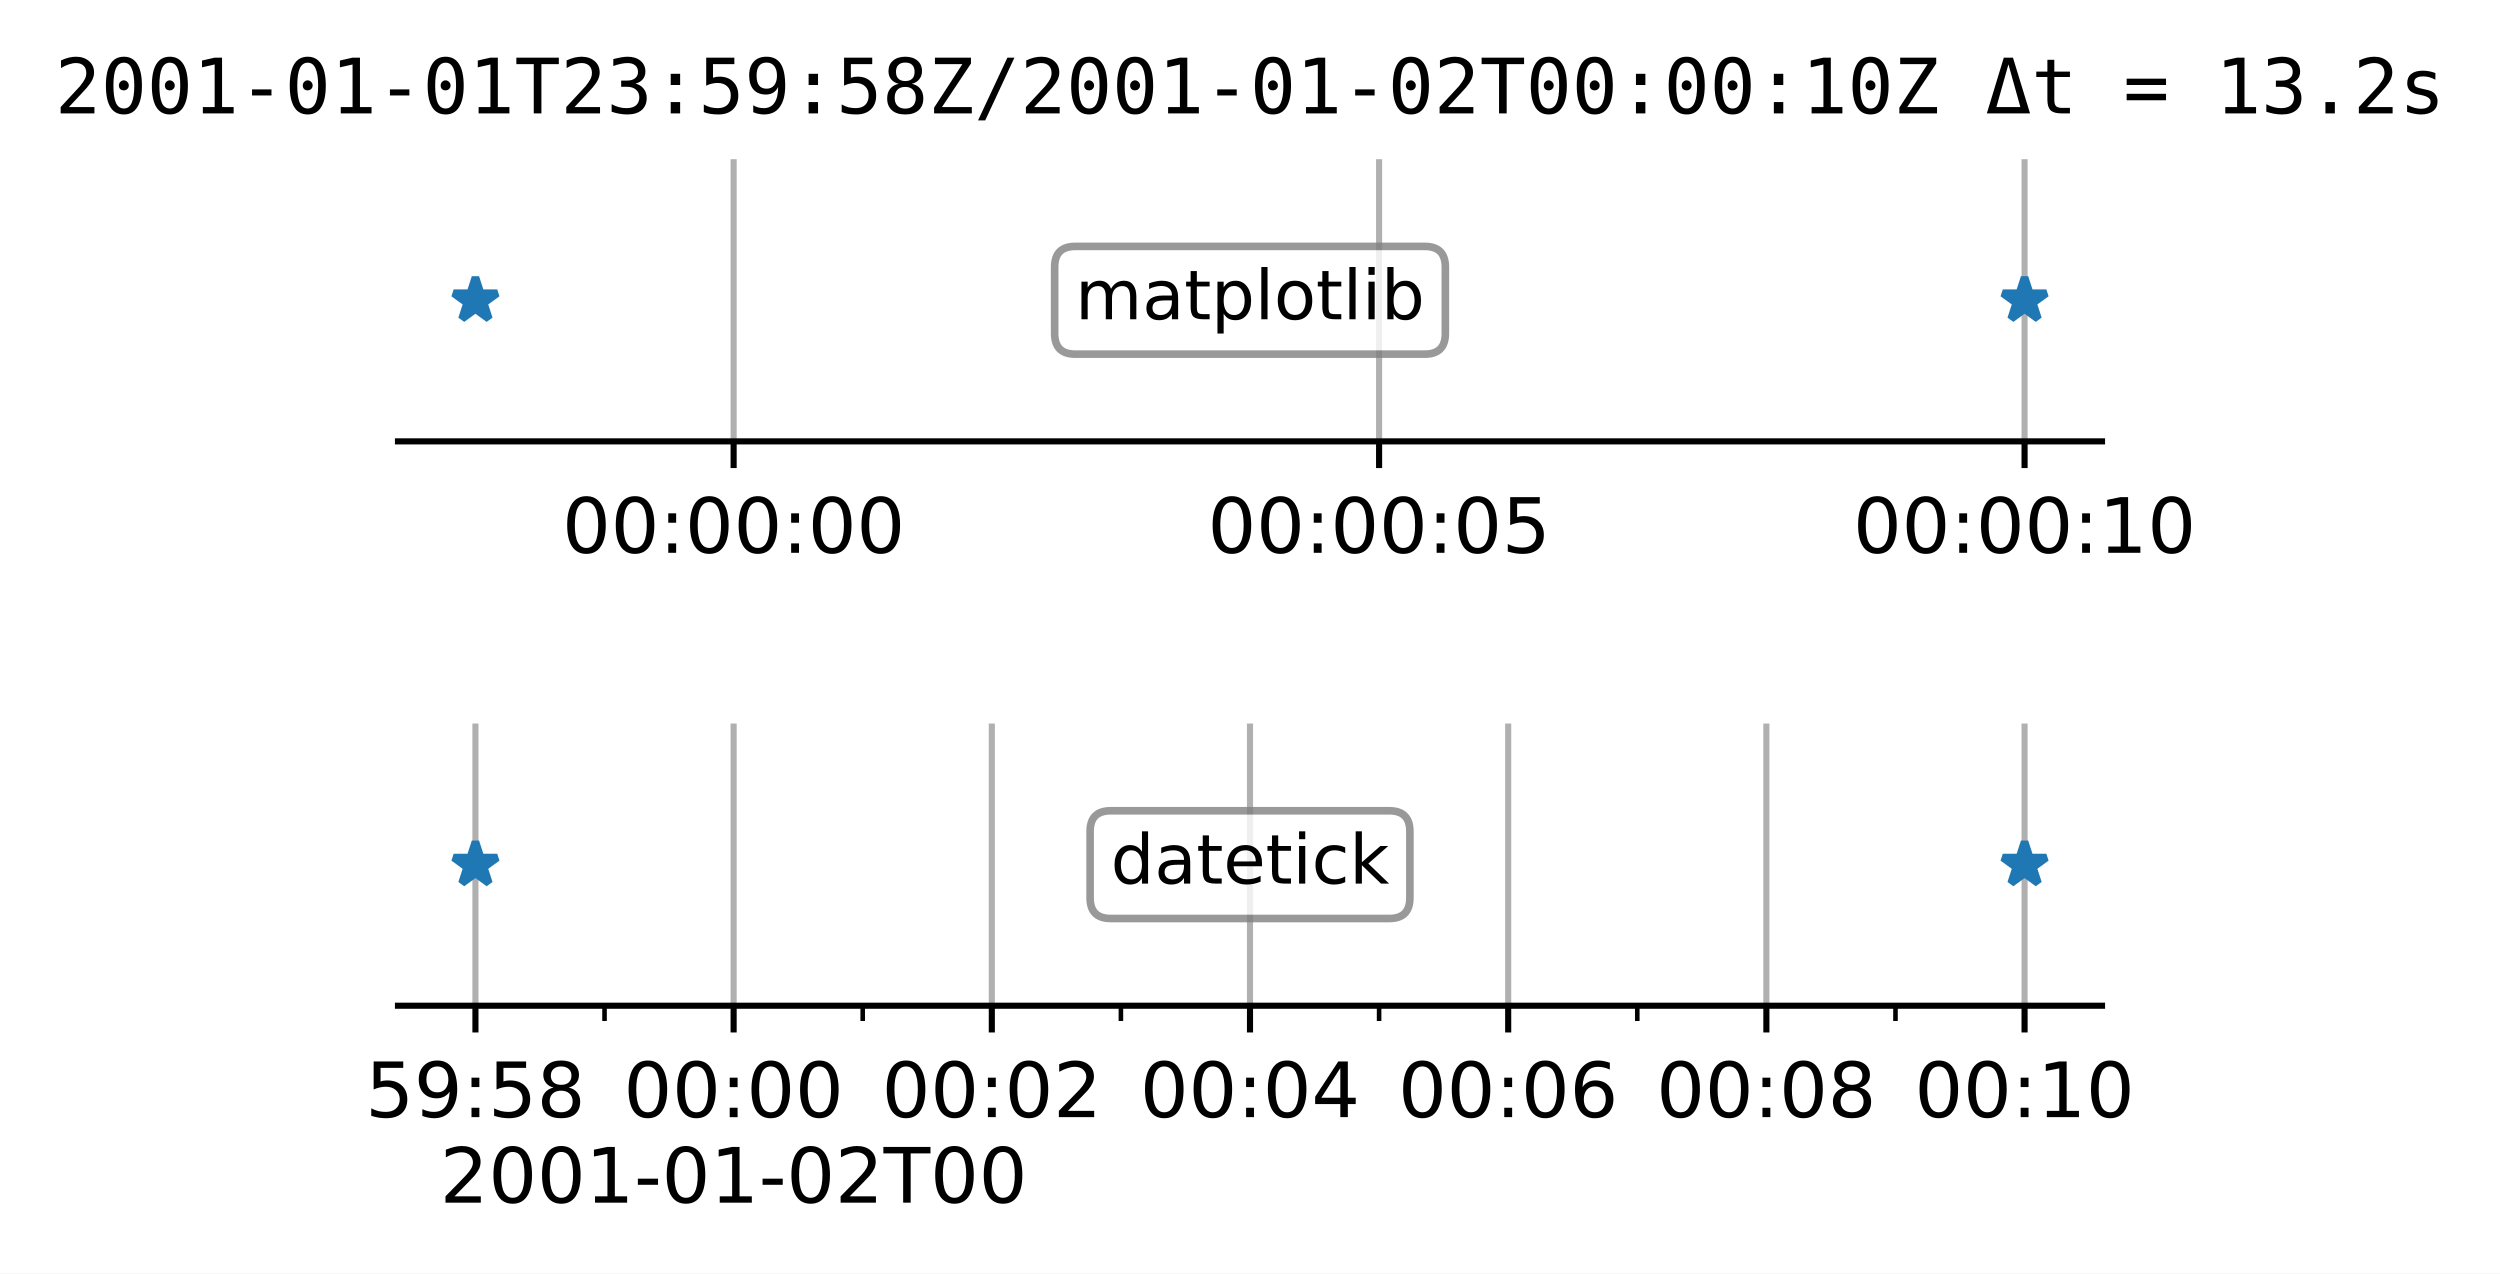
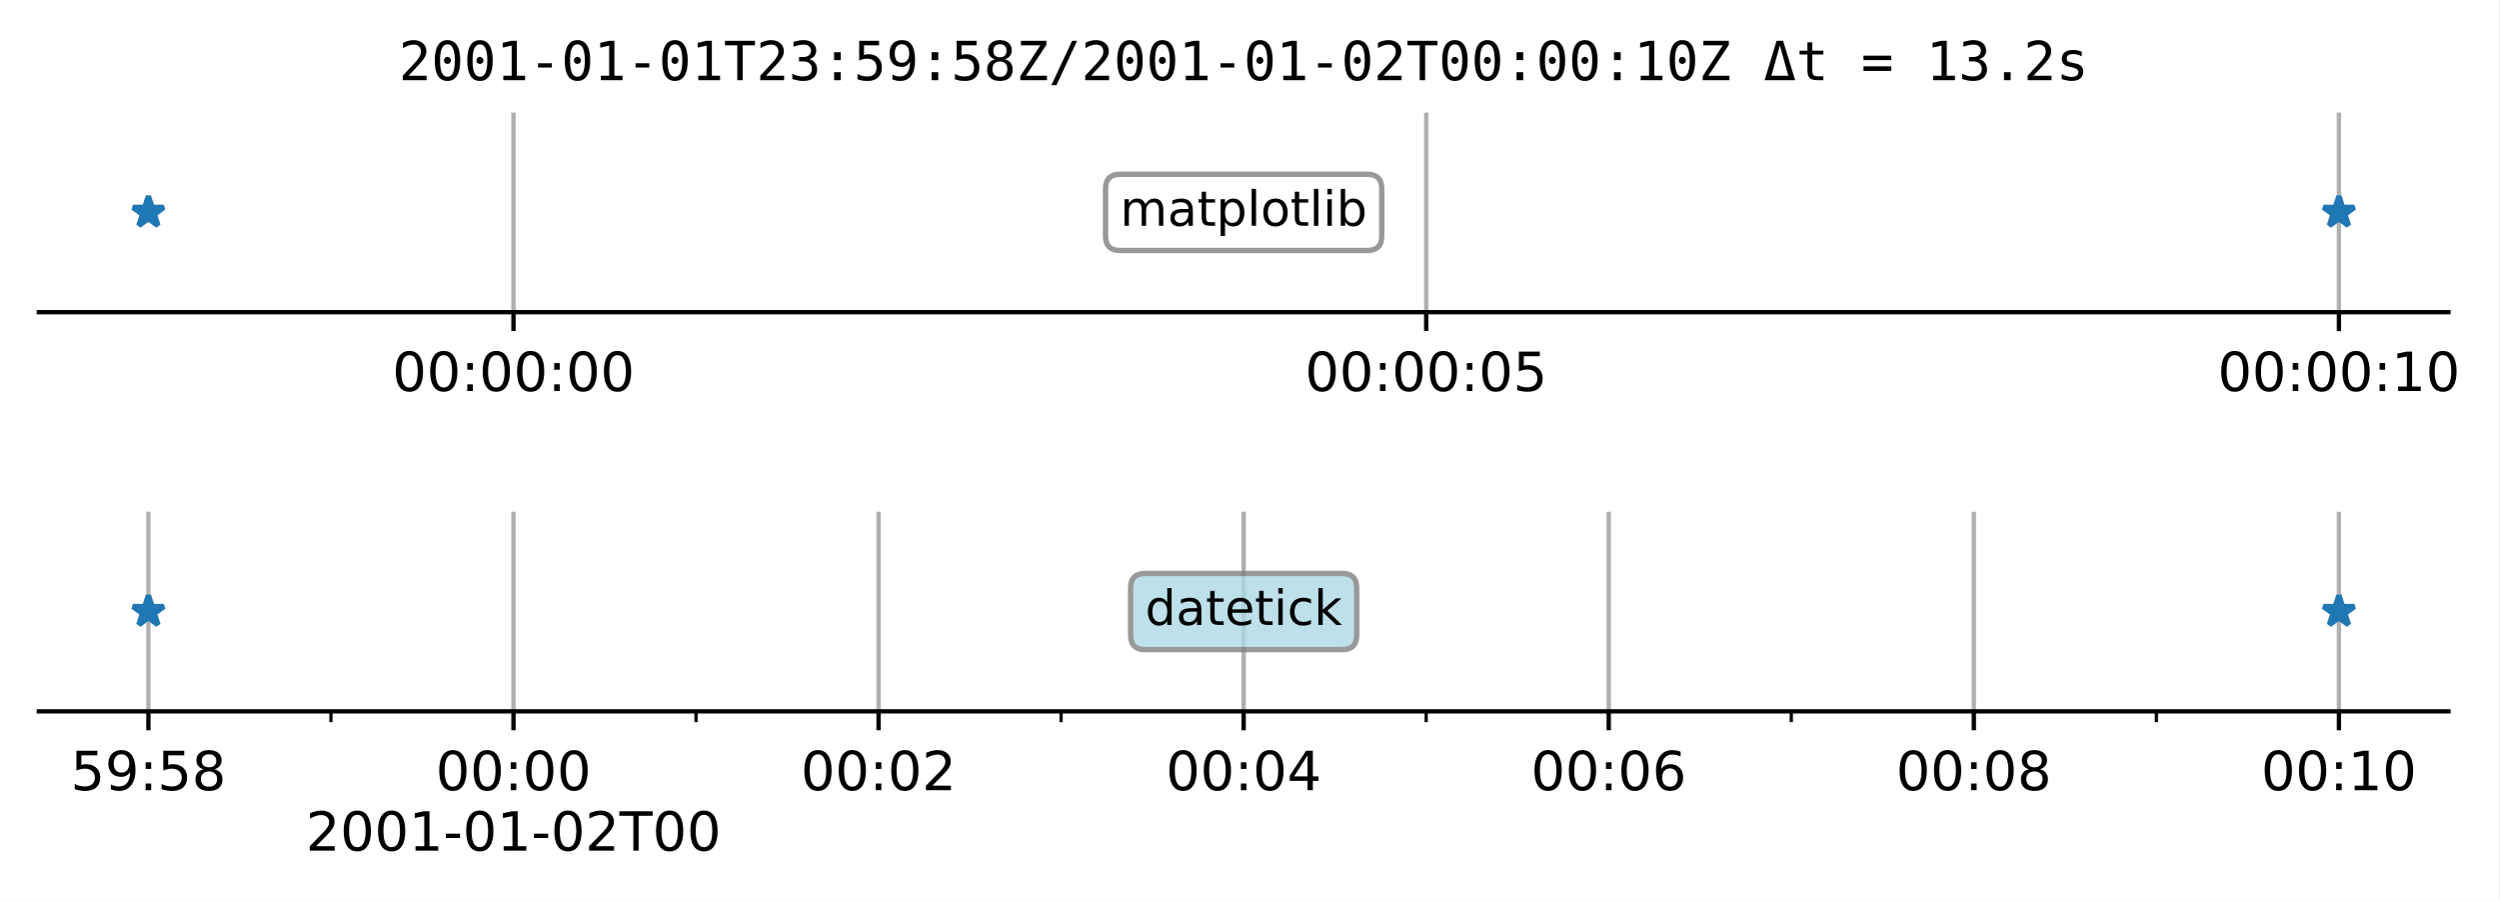
- <svg xmlns="http://www.w3.org/2000/svg" xmlns:xlink="http://www.w3.org/1999/xlink" width="327.456pt" height="166.808pt" viewBox="0 0 327.456 166.808" version="1.1">
+ <svg xmlns="http://www.w3.org/2000/svg" xmlns:xlink="http://www.w3.org/1999/xlink" width="462.965pt" height="166.808pt" viewBox="0 0 462.965 166.808" version="1.1">
  <defs>
    <style type="text/css">*{stroke-linejoin: round; stroke-linecap: butt}</style>
  </defs>
  <g id="figure_1">
    <g id="patch_1">
-       <path d="M 0 166.808  L 327.456 166.808  L 327.456 0  L 0 0  z " style="fill: #ffffff" />
+       <path d="M 0 166.808  L 462.965 166.808  L 462.965 0  L 0 0  z " style="fill: #ffffff" />
    </g>
    <g id="axes_1">
      <g id="patch_2">
-         <path d="M 52.128 57.812  L 275.328 57.812  L 275.328 20.852  L 52.128 20.852  z " style="fill: #ffffff" />
+         <path d="M 7.2 57.812  L 453.6 57.812  L 453.6 20.852  L 7.2 20.852  z " style="fill: #ffffff" />
      </g>
      <g id="matplotlib.axis_1">
        <g id="xtick_1">
          <g id="line2d_1">
-             <path d="M 96.092 57.812  L 96.092 20.852  " clip-path="url(#p6392912a0c)" style="fill: none; stroke: #b0b0b0; stroke-width: 0.8; stroke-linecap: square" />
+             <path d="M 95.127 57.812  L 95.127 20.852  " clip-path="url(#p6fb5cd270e)" style="fill: none; stroke: #b0b0b0; stroke-width: 0.8; stroke-linecap: square" />
          </g>
          <g id="line2d_2">
            <defs>
              <path id="m1e6c41ab66" d="M 0 0  L 0 3.5  " style="stroke: #000000; stroke-width: 0.8" />
            </defs>
            <g>
-               <use xlink:href="#m1e6c41ab66" x="96.092" y="57.812" style="stroke: #000000; stroke-width: 0.8" />
+               <use xlink:href="#m1e6c41ab66" x="95.127" y="57.812" style="stroke: #000000; stroke-width: 0.8" />
            </g>
          </g>
          <g id="text_1">
-             <text style="font-size: 10px; font-family: 'DejaVu Sans', 'Bitstream Vera Sans', 'Computer Modern Sans Serif', 'Lucida Grande', 'Verdana', 'Geneva', 'Lucid', 'Arial', 'Helvetica', 'Avant Garde', sans-serif; text-anchor: middle" x="96.092" y="72.41" transform="rotate(-0 96.09176 72.41)">00:00:00</text>
+             <text style="font-size: 10px; font-family: 'DejaVu Sans', 'Bitstream Vera Sans', 'Computer Modern Sans Serif', 'Lucida Grande', 'Verdana', 'Geneva', 'Lucid', 'Arial', 'Helvetica', 'Avant Garde', sans-serif; text-anchor: middle" x="95.127" y="72.41" transform="rotate(-0 95.12728 72.41)">00:00:00</text>
          </g>
        </g>
        <g id="xtick_2">
          <g id="line2d_3">
-             <path d="M 180.637 57.812  L 180.637 20.852  " clip-path="url(#p6392912a0c)" style="fill: none; stroke: #b0b0b0; stroke-width: 0.8; stroke-linecap: square" />
+             <path d="M 264.218 57.812  L 264.218 20.852  " clip-path="url(#p6fb5cd270e)" style="fill: none; stroke: #b0b0b0; stroke-width: 0.8; stroke-linecap: square" />
          </g>
          <g id="line2d_4">
            <g>
-               <use xlink:href="#m1e6c41ab66" x="180.637" y="57.812" style="stroke: #000000; stroke-width: 0.8" />
+               <use xlink:href="#m1e6c41ab66" x="264.218" y="57.812" style="stroke: #000000; stroke-width: 0.8" />
            </g>
          </g>
          <g id="text_2">
-             <text style="font-size: 10px; font-family: 'DejaVu Sans', 'Bitstream Vera Sans', 'Computer Modern Sans Serif', 'Lucida Grande', 'Verdana', 'Geneva', 'Lucid', 'Arial', 'Helvetica', 'Avant Garde', sans-serif; text-anchor: middle" x="180.637" y="72.41" transform="rotate(-0 180.6372 72.41)">00:00:05</text>
+             <text style="font-size: 10px; font-family: 'DejaVu Sans', 'Bitstream Vera Sans', 'Computer Modern Sans Serif', 'Lucida Grande', 'Verdana', 'Geneva', 'Lucid', 'Arial', 'Helvetica', 'Avant Garde', sans-serif; text-anchor: middle" x="264.218" y="72.41" transform="rotate(-0 264.2182 72.41)">00:00:05</text>
          </g>
        </g>
        <g id="xtick_3">
          <g id="line2d_5">
-             <path d="M 265.183 57.812  L 265.183 20.852  " clip-path="url(#p6392912a0c)" style="fill: none; stroke: #b0b0b0; stroke-width: 0.8; stroke-linecap: square" />
+             <path d="M 433.309 57.812  L 433.309 20.852  " clip-path="url(#p6fb5cd270e)" style="fill: none; stroke: #b0b0b0; stroke-width: 0.8; stroke-linecap: square" />
          </g>
          <g id="line2d_6">
            <g>
-               <use xlink:href="#m1e6c41ab66" x="265.183" y="57.812" style="stroke: #000000; stroke-width: 0.8" />
+               <use xlink:href="#m1e6c41ab66" x="433.309" y="57.812" style="stroke: #000000; stroke-width: 0.8" />
            </g>
          </g>
          <g id="text_3">
-             <text style="font-size: 10px; font-family: 'DejaVu Sans', 'Bitstream Vera Sans', 'Computer Modern Sans Serif', 'Lucida Grande', 'Verdana', 'Geneva', 'Lucid', 'Arial', 'Helvetica', 'Avant Garde', sans-serif; text-anchor: middle" x="265.183" y="72.41" transform="rotate(-0 265.1827 72.41)">00:00:10</text>
+             <text style="font-size: 10px; font-family: 'DejaVu Sans', 'Bitstream Vera Sans', 'Computer Modern Sans Serif', 'Lucida Grande', 'Verdana', 'Geneva', 'Lucid', 'Arial', 'Helvetica', 'Avant Garde', sans-serif; text-anchor: middle" x="433.309" y="72.41" transform="rotate(-0 433.3091 72.41)">00:00:10</text>
          </g>
        </g>
      </g>
      <g id="line2d_7">
        <defs>
          <path id="maf42e94cd1" d="M 0 -3  L -0.674 -0.927  L -2.853 -0.927  L -1.09 0.354  L -1.763 2.427  L -0 1.146  L 1.763 2.427  L 1.09 0.354  L 2.853 -0.927  L 0.674 -0.927  z " style="stroke: #1f77b4; stroke-linejoin: bevel" />
        </defs>
-         <g clip-path="url(#p6392912a0c)">
-           <use xlink:href="#maf42e94cd1" x="62.274" y="39.332" style="fill: #1f77b4; stroke: #1f77b4; stroke-linejoin: bevel" />
-           <use xlink:href="#maf42e94cd1" x="265.183" y="39.332" style="fill: #1f77b4; stroke: #1f77b4; stroke-linejoin: bevel" />
+         <g clip-path="url(#p6fb5cd270e)">
+           <use xlink:href="#maf42e94cd1" x="27.491" y="39.332" style="fill: #1f77b4; stroke: #1f77b4; stroke-linejoin: bevel" />
+           <use xlink:href="#maf42e94cd1" x="433.309" y="39.332" style="fill: #1f77b4; stroke: #1f77b4; stroke-linejoin: bevel" />
        </g>
      </g>
      <g id="patch_3">
-         <path d="M 52.128 57.812  L 275.328 57.812  " style="fill: none; stroke: #000000; stroke-width: 0.8; stroke-linejoin: miter; stroke-linecap: square" />
+         <path d="M 7.2 57.812  L 453.6 57.812  " style="fill: none; stroke: #000000; stroke-width: 0.8; stroke-linejoin: miter; stroke-linecap: square" />
      </g>
      <g id="text_4">
        <g id="patch_4">
-           <path d="M 140.841 46.387  L 186.615 46.387  Q 189.315 46.387 189.315 43.687  L 189.315 34.976  Q 189.315 32.276 186.615 32.276  L 140.841 32.276  Q 138.141 32.276 138.141 34.976  L 138.141 43.687  Q 138.141 46.387 140.841 46.387  z " style="fill: #ffffff; opacity: 0.8; stroke: #808080; stroke-linejoin: miter" />
-         </g>
-         <text style="font-size: 9px; font-family: 'DejaVu Sans', 'Bitstream Vera Sans', 'Computer Modern Sans Serif', 'Lucida Grande', 'Verdana', 'Geneva', 'Lucid', 'Arial', 'Helvetica', 'Avant Garde', sans-serif; text-anchor: middle" x="163.728" y="41.815" transform="rotate(-0 163.7281 41.815)">matplotlib</text>
+           <path d="M 207.513 46.387  L 253.287 46.387  Q 255.987 46.387 255.987 43.687  L 255.987 34.976  Q 255.987 32.276 253.287 32.276  L 207.513 32.276  Q 204.813 32.276 204.813 34.976  L 204.813 43.687  Q 204.813 46.387 207.513 46.387  z " style="fill: #ffffff; opacity: 0.8; stroke: #808080; stroke-linejoin: miter" />
+         </g>
+         <text style="font-size: 9px; font-family: 'DejaVu Sans', 'Bitstream Vera Sans', 'Computer Modern Sans Serif', 'Lucida Grande', 'Verdana', 'Geneva', 'Lucid', 'Arial', 'Helvetica', 'Avant Garde', sans-serif; text-anchor: middle" x="230.4" y="41.815" transform="rotate(-0 230.4 41.815)">matplotlib</text>
      </g>
      <g id="text_5">
-         <text style="font-size: 10px; font-family: 'DejaVu Sans Mono', 'Bitstream Vera Sans Mono', 'Computer Modern Typewriter', 'Andale Mono', 'Nimbus Mono L', 'Courier New', 'Courier', 'Fixed', 'Terminal', monospace; text-anchor: middle" x="163.728" y="14.852" transform="rotate(-0 163.7281 14.85156)">2001-01-01T23:59:58Z/2001-01-02T00:00:10Z Δt = 13.2s</text>
+         <text style="font-size: 10px; font-family: 'DejaVu Sans Mono', 'Bitstream Vera Sans Mono', 'Computer Modern Typewriter', 'Andale Mono', 'Nimbus Mono L', 'Courier New', 'Courier', 'Fixed', 'Terminal', monospace; text-anchor: middle" x="230.4" y="14.852" transform="rotate(-0 230.4 14.85156)">2001-01-01T23:59:58Z/2001-01-02T00:00:10Z Δt = 13.2s</text>
      </g>
    </g>
    <g id="axes_2">
      <g id="patch_5">
-         <path d="M 52.128 131.732  L 275.328 131.732  L 275.328 94.772  L 52.128 94.772  z " style="fill: #ffffff" />
+         <path d="M 7.2 131.732  L 453.6 131.732  L 453.6 94.772  L 7.2 94.772  z " style="fill: #ffffff" />
      </g>
      <g id="matplotlib.axis_2">
        <g id="xtick_4">
          <g id="line2d_8">
-             <path d="M 62.274 131.732  L 62.274 94.772  " clip-path="url(#p301ed3377b)" style="fill: none; stroke: #b0b0b0; stroke-width: 0.8; stroke-linecap: square" />
+             <path d="M 27.491 131.732  L 27.491 94.772  " clip-path="url(#p59f42ca326)" style="fill: none; stroke: #b0b0b0; stroke-width: 0.8; stroke-linecap: square" />
          </g>
          <g id="line2d_9">
            <g>
-               <use xlink:href="#m1e6c41ab66" x="62.274" y="131.732" style="stroke: #000000; stroke-width: 0.8" />
+               <use xlink:href="#m1e6c41ab66" x="27.491" y="131.732" style="stroke: #000000; stroke-width: 0.8" />
            </g>
          </g>
          <g id="text_6">
-             <text style="font-size: 10px; font-family: 'DejaVu Sans', 'Bitstream Vera Sans', 'Computer Modern Sans Serif', 'Lucida Grande', 'Verdana', 'Geneva', 'Lucid', 'Arial', 'Helvetica', 'Avant Garde', sans-serif; text-anchor: middle" x="62.274" y="146.33" transform="rotate(-0 62.27358 146.33)">59:58</text>
+             <text style="font-size: 10px; font-family: 'DejaVu Sans', 'Bitstream Vera Sans', 'Computer Modern Sans Serif', 'Lucida Grande', 'Verdana', 'Geneva', 'Lucid', 'Arial', 'Helvetica', 'Avant Garde', sans-serif; text-anchor: middle" x="27.491" y="146.33" transform="rotate(-0 27.49091 146.33)">59:58</text>
          </g>
        </g>
        <g id="xtick_5">
          <g id="line2d_10">
-             <path d="M 96.092 131.732  L 96.092 94.772  " clip-path="url(#p301ed3377b)" style="fill: none; stroke: #b0b0b0; stroke-width: 0.8; stroke-linecap: square" />
+             <path d="M 95.127 131.732  L 95.127 94.772  " clip-path="url(#p59f42ca326)" style="fill: none; stroke: #b0b0b0; stroke-width: 0.8; stroke-linecap: square" />
          </g>
          <g id="line2d_11">
            <g>
-               <use xlink:href="#m1e6c41ab66" x="96.092" y="131.732" style="stroke: #000000; stroke-width: 0.8" />
+               <use xlink:href="#m1e6c41ab66" x="95.127" y="131.732" style="stroke: #000000; stroke-width: 0.8" />
            </g>
          </g>
          <g id="text_7">
-             <text style="font-size: 10px; font-family: 'DejaVu Sans', 'Bitstream Vera Sans', 'Computer Modern Sans Serif', 'Lucida Grande', 'Verdana', 'Geneva', 'Lucid', 'Arial', 'Helvetica', 'Avant Garde', sans-serif" transform="translate(81.68239 146.33)">00:00</text>
-             <text style="font-size: 10px; font-family: 'DejaVu Sans', 'Bitstream Vera Sans', 'Computer Modern Sans Serif', 'Lucida Grande', 'Verdana', 'Geneva', 'Lucid', 'Arial', 'Helvetica', 'Avant Garde', sans-serif" transform="translate(57.61754 157.5278)">2001-01-02T00</text>
+             <text style="font-size: 10px; font-family: 'DejaVu Sans', 'Bitstream Vera Sans', 'Computer Modern Sans Serif', 'Lucida Grande', 'Verdana', 'Geneva', 'Lucid', 'Arial', 'Helvetica', 'Avant Garde', sans-serif" transform="translate(80.7179 146.33)">00:00</text>
+             <text style="font-size: 10px; font-family: 'DejaVu Sans', 'Bitstream Vera Sans', 'Computer Modern Sans Serif', 'Lucida Grande', 'Verdana', 'Geneva', 'Lucid', 'Arial', 'Helvetica', 'Avant Garde', sans-serif" transform="translate(56.65306 157.5278)">2001-01-02T00</text>
          </g>
        </g>
        <g id="xtick_6">
          <g id="line2d_12">
-             <path d="M 129.91 131.732  L 129.91 94.772  " clip-path="url(#p301ed3377b)" style="fill: none; stroke: #b0b0b0; stroke-width: 0.8; stroke-linecap: square" />
+             <path d="M 162.764 131.732  L 162.764 94.772  " clip-path="url(#p59f42ca326)" style="fill: none; stroke: #b0b0b0; stroke-width: 0.8; stroke-linecap: square" />
          </g>
          <g id="line2d_13">
            <g>
-               <use xlink:href="#m1e6c41ab66" x="129.91" y="131.732" style="stroke: #000000; stroke-width: 0.8" />
+               <use xlink:href="#m1e6c41ab66" x="162.764" y="131.732" style="stroke: #000000; stroke-width: 0.8" />
            </g>
          </g>
          <g id="text_8">
-             <text style="font-size: 10px; font-family: 'DejaVu Sans', 'Bitstream Vera Sans', 'Computer Modern Sans Serif', 'Lucida Grande', 'Verdana', 'Geneva', 'Lucid', 'Arial', 'Helvetica', 'Avant Garde', sans-serif; text-anchor: middle" x="129.91" y="146.33" transform="rotate(-0 129.9099 146.33)">00:02</text>
+             <text style="font-size: 10px; font-family: 'DejaVu Sans', 'Bitstream Vera Sans', 'Computer Modern Sans Serif', 'Lucida Grande', 'Verdana', 'Geneva', 'Lucid', 'Arial', 'Helvetica', 'Avant Garde', sans-serif; text-anchor: middle" x="162.764" y="146.33" transform="rotate(-0 162.7636 146.33)">00:02</text>
          </g>
        </g>
        <g id="xtick_7">
          <g id="line2d_14">
-             <path d="M 163.728 131.732  L 163.728 94.772  " clip-path="url(#p301ed3377b)" style="fill: none; stroke: #b0b0b0; stroke-width: 0.8; stroke-linecap: square" />
+             <path d="M 230.4 131.732  L 230.4 94.772  " clip-path="url(#p59f42ca326)" style="fill: none; stroke: #b0b0b0; stroke-width: 0.8; stroke-linecap: square" />
          </g>
          <g id="line2d_15">
            <g>
-               <use xlink:href="#m1e6c41ab66" x="163.728" y="131.732" style="stroke: #000000; stroke-width: 0.8" />
+               <use xlink:href="#m1e6c41ab66" x="230.4" y="131.732" style="stroke: #000000; stroke-width: 0.8" />
            </g>
          </g>
          <g id="text_9">
-             <text style="font-size: 10px; font-family: 'DejaVu Sans', 'Bitstream Vera Sans', 'Computer Modern Sans Serif', 'Lucida Grande', 'Verdana', 'Geneva', 'Lucid', 'Arial', 'Helvetica', 'Avant Garde', sans-serif; text-anchor: middle" x="163.728" y="146.33" transform="rotate(-0 163.7281 146.33)">00:04</text>
+             <text style="font-size: 10px; font-family: 'DejaVu Sans', 'Bitstream Vera Sans', 'Computer Modern Sans Serif', 'Lucida Grande', 'Verdana', 'Geneva', 'Lucid', 'Arial', 'Helvetica', 'Avant Garde', sans-serif; text-anchor: middle" x="230.4" y="146.33" transform="rotate(-0 230.4 146.33)">00:04</text>
          </g>
        </g>
        <g id="xtick_8">
          <g id="line2d_16">
-             <path d="M 197.546 131.732  L 197.546 94.772  " clip-path="url(#p301ed3377b)" style="fill: none; stroke: #b0b0b0; stroke-width: 0.8; stroke-linecap: square" />
+             <path d="M 298.036 131.732  L 298.036 94.772  " clip-path="url(#p59f42ca326)" style="fill: none; stroke: #b0b0b0; stroke-width: 0.8; stroke-linecap: square" />
          </g>
          <g id="line2d_17">
            <g>
-               <use xlink:href="#m1e6c41ab66" x="197.546" y="131.732" style="stroke: #000000; stroke-width: 0.8" />
+               <use xlink:href="#m1e6c41ab66" x="298.036" y="131.732" style="stroke: #000000; stroke-width: 0.8" />
            </g>
          </g>
          <g id="text_10">
-             <text style="font-size: 10px; font-family: 'DejaVu Sans', 'Bitstream Vera Sans', 'Computer Modern Sans Serif', 'Lucida Grande', 'Verdana', 'Geneva', 'Lucid', 'Arial', 'Helvetica', 'Avant Garde', sans-serif; text-anchor: middle" x="197.546" y="146.33" transform="rotate(-0 197.5463 146.33)">00:06</text>
+             <text style="font-size: 10px; font-family: 'DejaVu Sans', 'Bitstream Vera Sans', 'Computer Modern Sans Serif', 'Lucida Grande', 'Verdana', 'Geneva', 'Lucid', 'Arial', 'Helvetica', 'Avant Garde', sans-serif; text-anchor: middle" x="298.036" y="146.33" transform="rotate(-0 298.0364 146.33)">00:06</text>
          </g>
        </g>
        <g id="xtick_9">
          <g id="line2d_18">
-             <path d="M 231.364 131.732  L 231.364 94.772  " clip-path="url(#p301ed3377b)" style="fill: none; stroke: #b0b0b0; stroke-width: 0.8; stroke-linecap: square" />
+             <path d="M 365.673 131.732  L 365.673 94.772  " clip-path="url(#p59f42ca326)" style="fill: none; stroke: #b0b0b0; stroke-width: 0.8; stroke-linecap: square" />
          </g>
          <g id="line2d_19">
            <g>
-               <use xlink:href="#m1e6c41ab66" x="231.364" y="131.732" style="stroke: #000000; stroke-width: 0.8" />
+               <use xlink:href="#m1e6c41ab66" x="365.673" y="131.732" style="stroke: #000000; stroke-width: 0.8" />
            </g>
          </g>
          <g id="text_11">
-             <text style="font-size: 10px; font-family: 'DejaVu Sans', 'Bitstream Vera Sans', 'Computer Modern Sans Serif', 'Lucida Grande', 'Verdana', 'Geneva', 'Lucid', 'Arial', 'Helvetica', 'Avant Garde', sans-serif; text-anchor: middle" x="231.364" y="146.33" transform="rotate(-0 231.3645 146.33)">00:08</text>
+             <text style="font-size: 10px; font-family: 'DejaVu Sans', 'Bitstream Vera Sans', 'Computer Modern Sans Serif', 'Lucida Grande', 'Verdana', 'Geneva', 'Lucid', 'Arial', 'Helvetica', 'Avant Garde', sans-serif; text-anchor: middle" x="365.673" y="146.33" transform="rotate(-0 365.6727 146.33)">00:08</text>
          </g>
        </g>
        <g id="xtick_10">
          <g id="line2d_20">
-             <path d="M 265.183 131.732  L 265.183 94.772  " clip-path="url(#p301ed3377b)" style="fill: none; stroke: #b0b0b0; stroke-width: 0.8; stroke-linecap: square" />
+             <path d="M 433.309 131.732  L 433.309 94.772  " clip-path="url(#p59f42ca326)" style="fill: none; stroke: #b0b0b0; stroke-width: 0.8; stroke-linecap: square" />
          </g>
          <g id="line2d_21">
            <g>
-               <use xlink:href="#m1e6c41ab66" x="265.183" y="131.732" style="stroke: #000000; stroke-width: 0.8" />
+               <use xlink:href="#m1e6c41ab66" x="433.309" y="131.732" style="stroke: #000000; stroke-width: 0.8" />
            </g>
          </g>
          <g id="text_12">
-             <text style="font-size: 10px; font-family: 'DejaVu Sans', 'Bitstream Vera Sans', 'Computer Modern Sans Serif', 'Lucida Grande', 'Verdana', 'Geneva', 'Lucid', 'Arial', 'Helvetica', 'Avant Garde', sans-serif; text-anchor: middle" x="265.183" y="146.33" transform="rotate(-0 265.1827 146.33)">00:10</text>
+             <text style="font-size: 10px; font-family: 'DejaVu Sans', 'Bitstream Vera Sans', 'Computer Modern Sans Serif', 'Lucida Grande', 'Verdana', 'Geneva', 'Lucid', 'Arial', 'Helvetica', 'Avant Garde', sans-serif; text-anchor: middle" x="433.309" y="146.33" transform="rotate(-0 433.3091 146.33)">00:10</text>
          </g>
        </g>
        <g id="xtick_11">
          <g id="line2d_22">
            <defs>
              <path id="m7da8c832f9" d="M 0 0  L 0 2  " style="stroke: #000000; stroke-width: 0.6" />
            </defs>
            <g>
-               <use xlink:href="#m7da8c832f9" x="79.183" y="131.732" style="stroke: #000000; stroke-width: 0.6" />
+               <use xlink:href="#m7da8c832f9" x="61.309" y="131.732" style="stroke: #000000; stroke-width: 0.6" />
            </g>
          </g>
        </g>
        <g id="xtick_12">
          <g id="line2d_23">
            <g>
-               <use xlink:href="#m7da8c832f9" x="113.001" y="131.732" style="stroke: #000000; stroke-width: 0.6" />
+               <use xlink:href="#m7da8c832f9" x="128.945" y="131.732" style="stroke: #000000; stroke-width: 0.6" />
            </g>
          </g>
        </g>
        <g id="xtick_13">
          <g id="line2d_24">
            <g>
-               <use xlink:href="#m7da8c832f9" x="146.819" y="131.732" style="stroke: #000000; stroke-width: 0.6" />
+               <use xlink:href="#m7da8c832f9" x="196.582" y="131.732" style="stroke: #000000; stroke-width: 0.6" />
            </g>
          </g>
        </g>
        <g id="xtick_14">
          <g id="line2d_25">
            <g>
-               <use xlink:href="#m7da8c832f9" x="180.637" y="131.732" style="stroke: #000000; stroke-width: 0.6" />
+               <use xlink:href="#m7da8c832f9" x="264.218" y="131.732" style="stroke: #000000; stroke-width: 0.6" />
            </g>
          </g>
        </g>
        <g id="xtick_15">
          <g id="line2d_26">
            <g>
-               <use xlink:href="#m7da8c832f9" x="214.455" y="131.732" style="stroke: #000000; stroke-width: 0.6" />
+               <use xlink:href="#m7da8c832f9" x="331.855" y="131.732" style="stroke: #000000; stroke-width: 0.6" />
            </g>
          </g>
        </g>
        <g id="xtick_16">
          <g id="line2d_27">
            <g>
-               <use xlink:href="#m7da8c832f9" x="248.274" y="131.732" style="stroke: #000000; stroke-width: 0.6" />
+               <use xlink:href="#m7da8c832f9" x="399.491" y="131.732" style="stroke: #000000; stroke-width: 0.6" />
            </g>
          </g>
        </g>
      </g>
      <g id="line2d_28">
-         <g clip-path="url(#p301ed3377b)">
-           <use xlink:href="#maf42e94cd1" x="62.274" y="113.252" style="fill: #1f77b4; stroke: #1f77b4; stroke-linejoin: bevel" />
-           <use xlink:href="#maf42e94cd1" x="265.183" y="113.252" style="fill: #1f77b4; stroke: #1f77b4; stroke-linejoin: bevel" />
+         <g clip-path="url(#p59f42ca326)">
+           <use xlink:href="#maf42e94cd1" x="27.491" y="113.252" style="fill: #1f77b4; stroke: #1f77b4; stroke-linejoin: bevel" />
+           <use xlink:href="#maf42e94cd1" x="433.309" y="113.252" style="fill: #1f77b4; stroke: #1f77b4; stroke-linejoin: bevel" />
        </g>
      </g>
      <g id="patch_6">
-         <path d="M 52.128 131.732  L 275.328 131.732  " style="fill: none; stroke: #000000; stroke-width: 0.8; stroke-linejoin: miter; stroke-linecap: square" />
+         <path d="M 7.2 131.732  L 453.6 131.732  " style="fill: none; stroke: #000000; stroke-width: 0.8; stroke-linejoin: miter; stroke-linecap: square" />
      </g>
      <g id="text_13">
        <g id="patch_7">
-           <path d="M 145.486 120.307  L 181.97 120.307  Q 184.67 120.307 184.67 117.607  L 184.67 108.896  Q 184.67 106.196 181.97 106.196  L 145.486 106.196  Q 142.786 106.196 142.786 108.896  L 142.786 117.607  Q 142.786 120.307 145.486 120.307  z " style="fill: #ffffff; opacity: 0.8; stroke: #808080; stroke-linejoin: miter" />
-         </g>
-         <text style="font-size: 9px; font-family: 'DejaVu Sans', 'Bitstream Vera Sans', 'Computer Modern Sans Serif', 'Lucida Grande', 'Verdana', 'Geneva', 'Lucid', 'Arial', 'Helvetica', 'Avant Garde', sans-serif; text-anchor: middle" x="163.728" y="115.735" transform="rotate(-0 163.7281 115.735)">datetick</text>
+           <path d="M 212.158 120.307  L 248.642 120.307  Q 251.342 120.307 251.342 117.607  L 251.342 108.896  Q 251.342 106.196 248.642 106.196  L 212.158 106.196  Q 209.458 106.196 209.458 108.896  L 209.458 117.607  Q 209.458 120.307 212.158 120.307  z " style="fill: #add8e6; opacity: 0.8; stroke: #808080; stroke-linejoin: miter" />
+         </g>
+         <text style="font-size: 9px; font-family: 'DejaVu Sans', 'Bitstream Vera Sans', 'Computer Modern Sans Serif', 'Lucida Grande', 'Verdana', 'Geneva', 'Lucid', 'Arial', 'Helvetica', 'Avant Garde', sans-serif; text-anchor: middle" x="230.4" y="115.735" transform="rotate(-0 230.4 115.735)">datetick</text>
      </g>
    </g>
  </g>
  <defs>
-     <clipPath id="p6392912a0c">
-       <rect x="52.128" y="20.852" width="223.2" height="36.96" />
+     <clipPath id="p6fb5cd270e">
+       <rect x="7.2" y="20.852" width="446.4" height="36.96" />
    </clipPath>
-     <clipPath id="p301ed3377b">
-       <rect x="52.128" y="94.772" width="223.2" height="36.96" />
+     <clipPath id="p59f42ca326">
+       <rect x="7.2" y="94.772" width="446.4" height="36.96" />
    </clipPath>
  </defs>
</svg>
